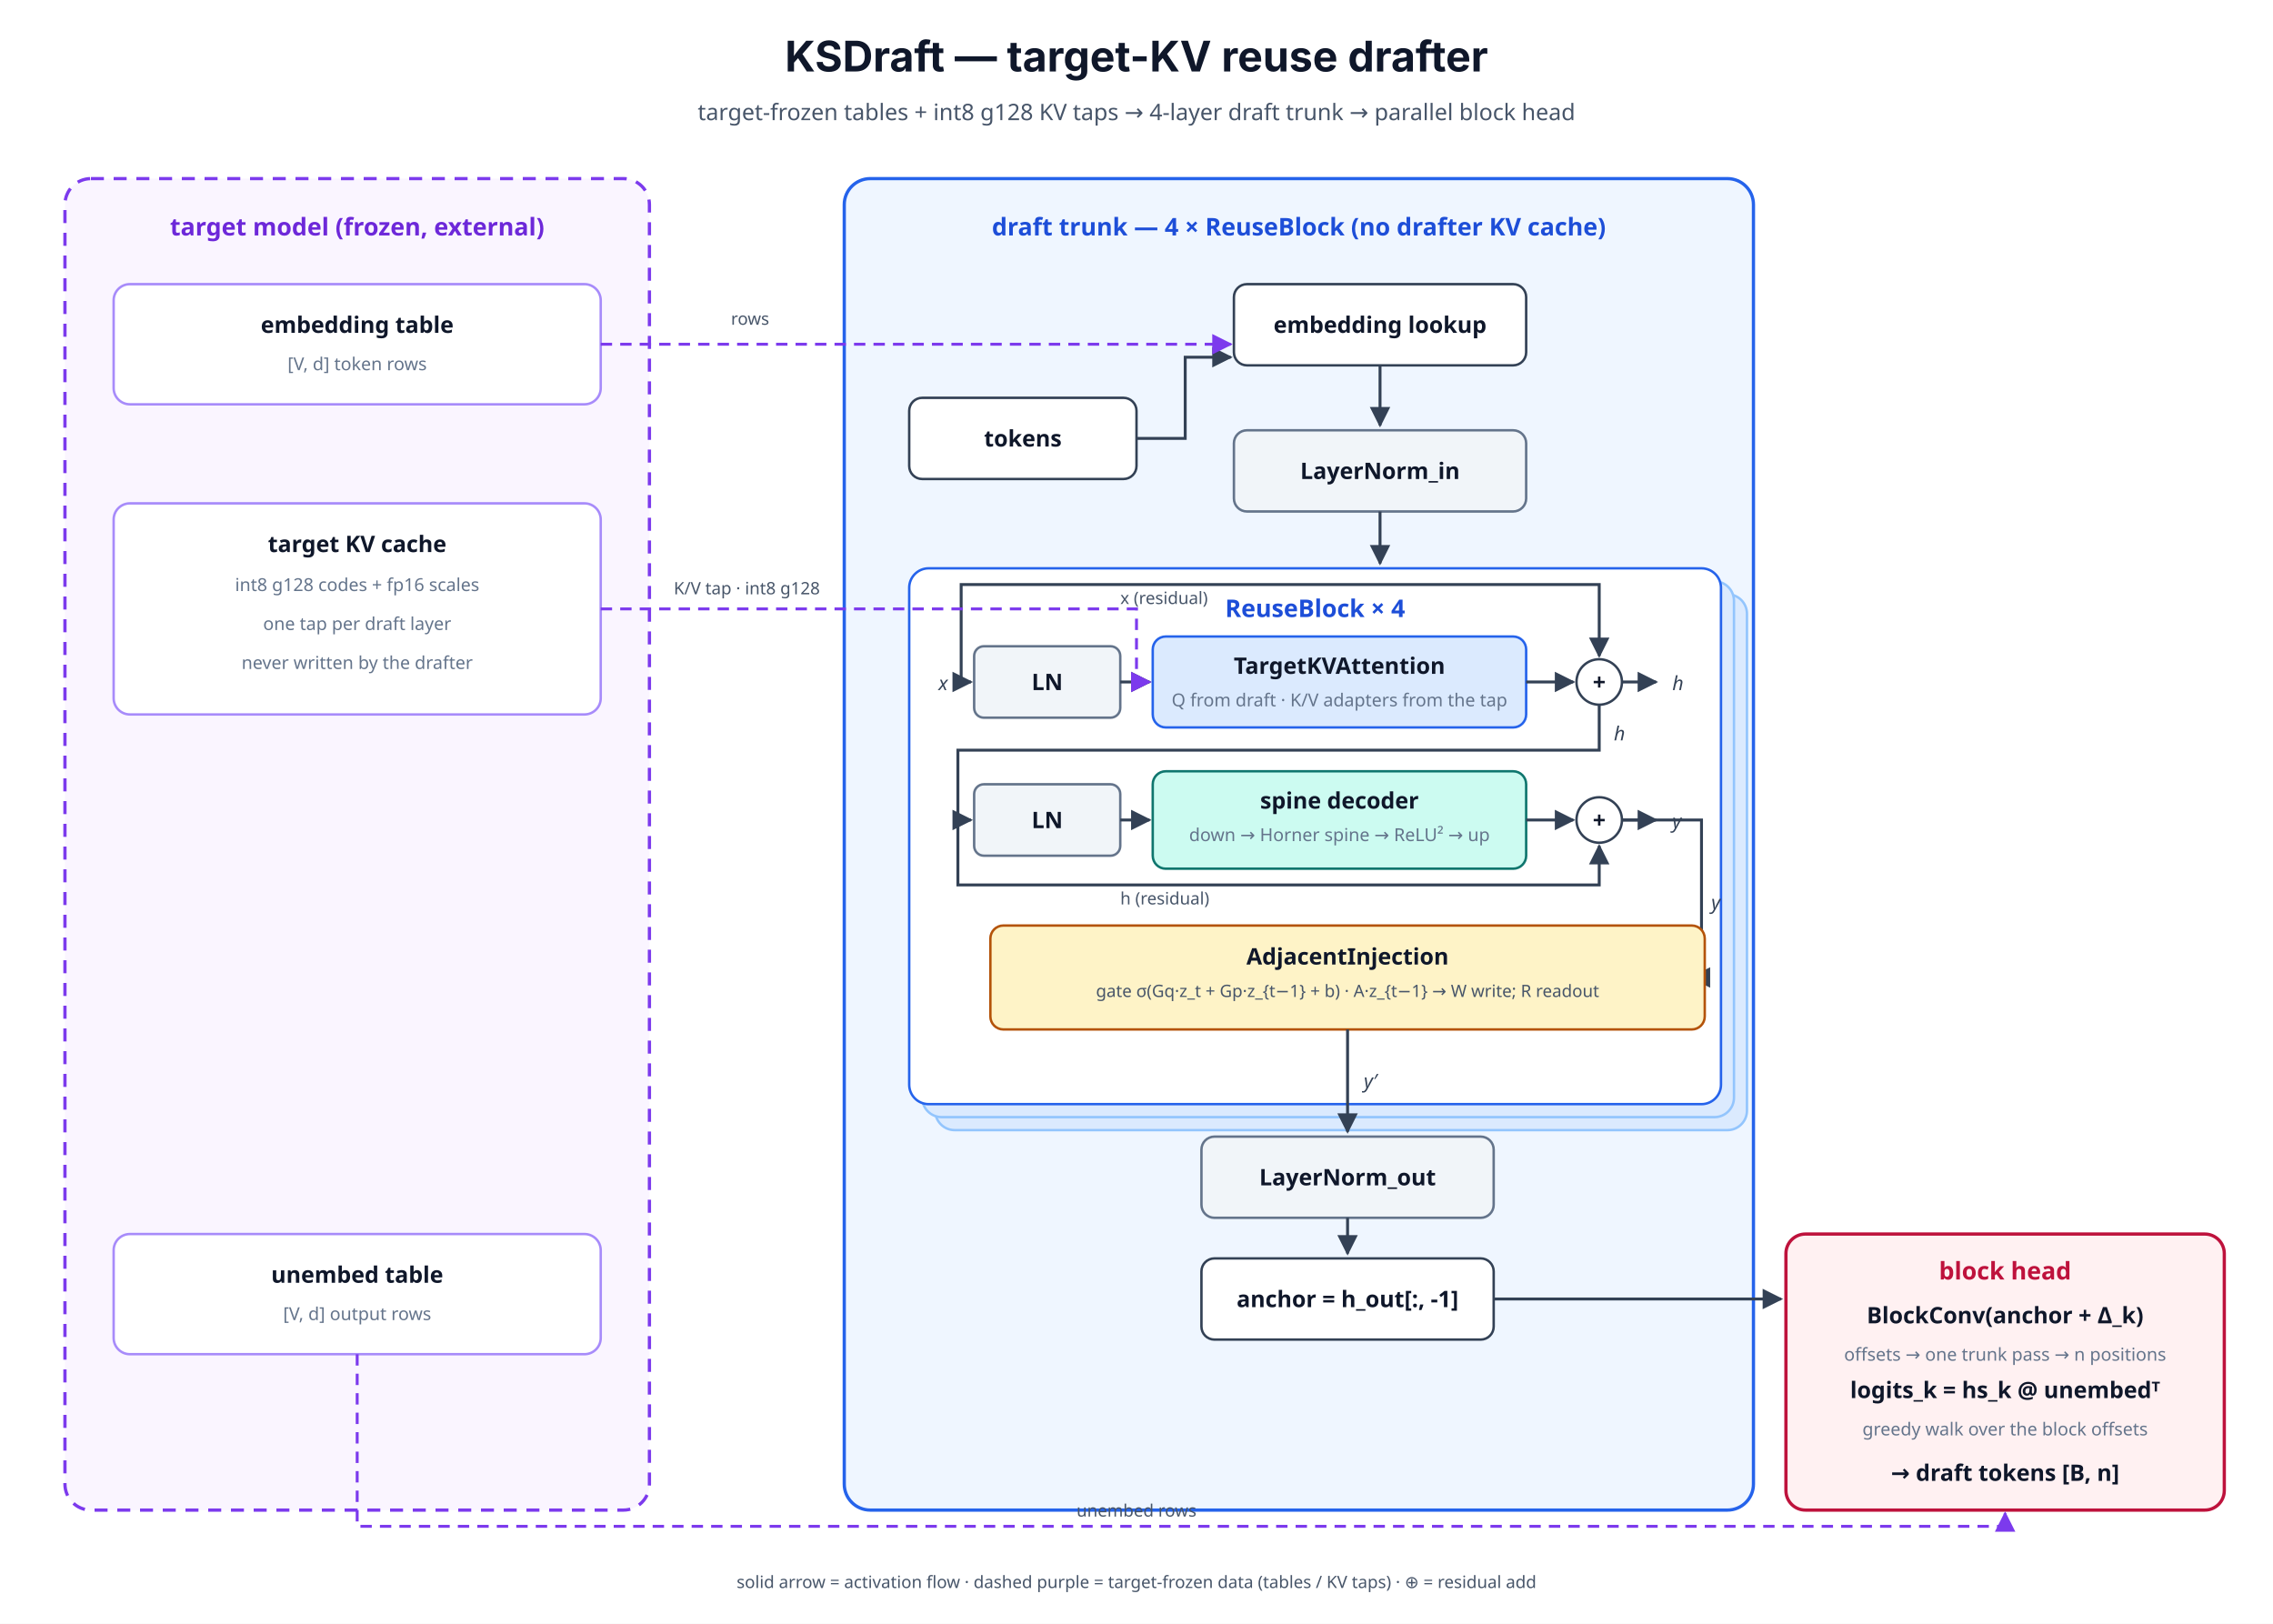
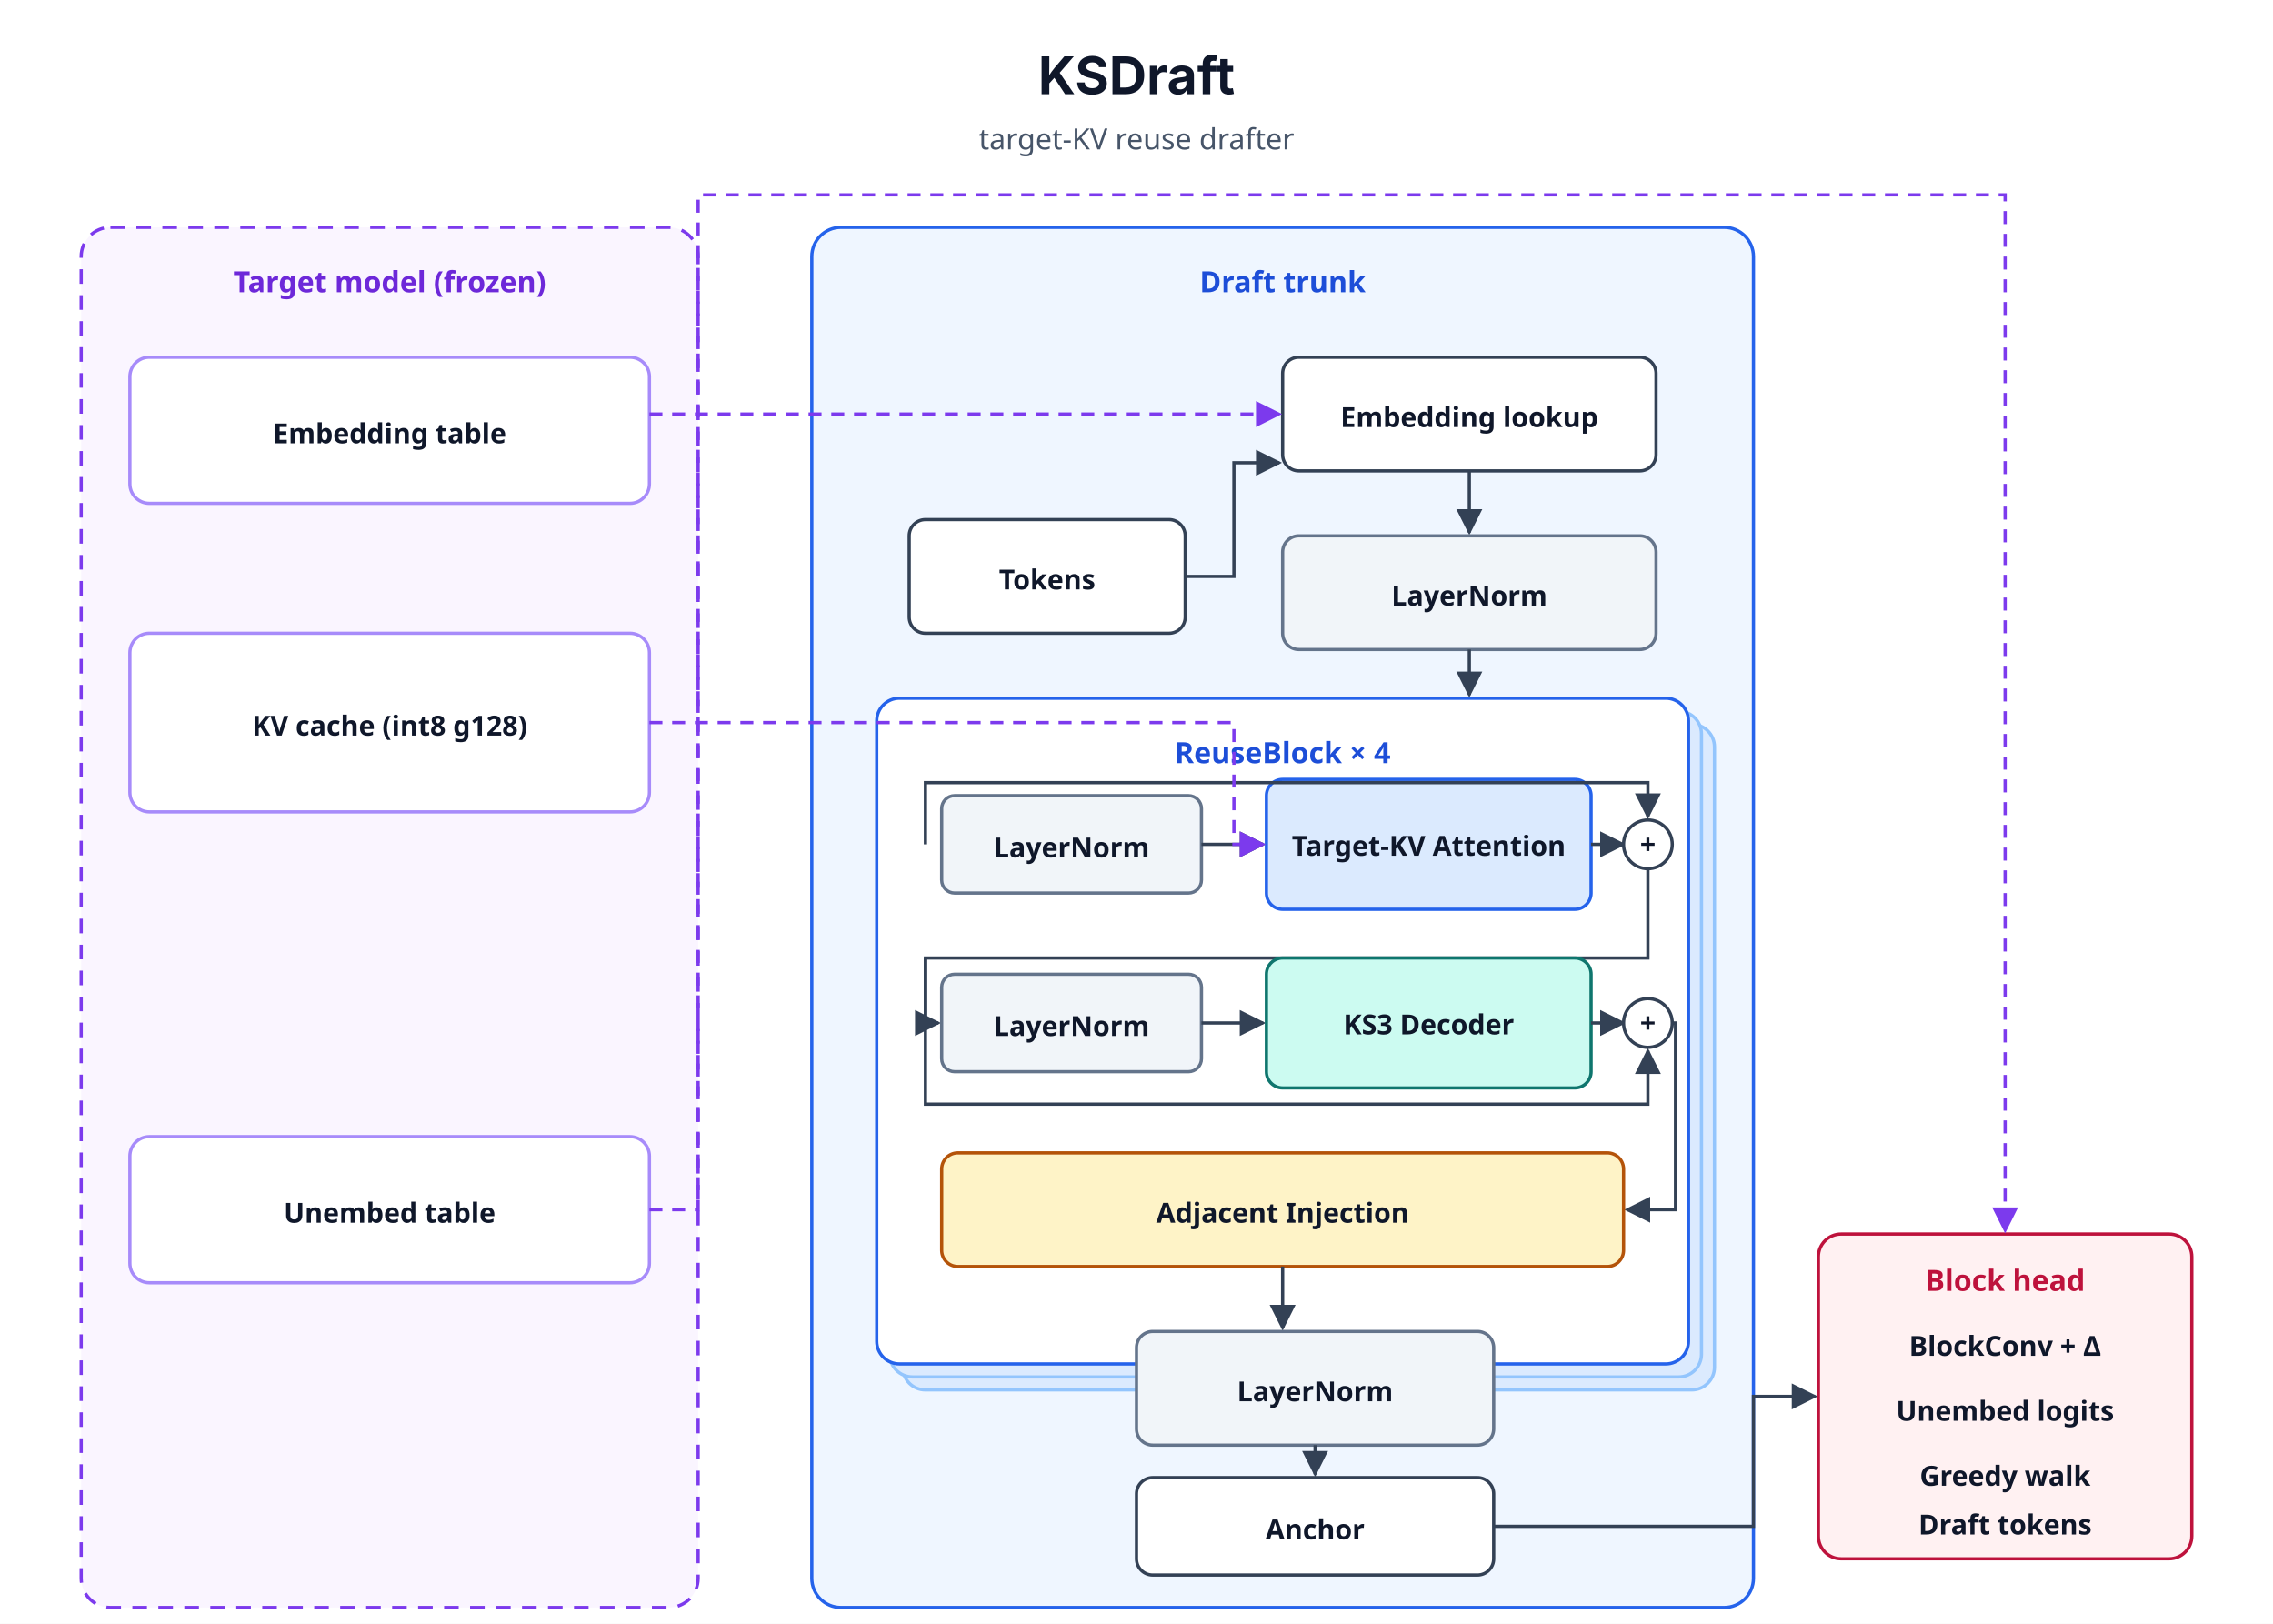
<svg xmlns="http://www.w3.org/2000/svg" viewBox="0 0 1400 1000" width="1400" height="1000" role="img" aria-label="KSDraft block diagram">
  <style>
-     .title { font: 700 26px ui-sans-serif, system-ui, -apple-system, "Segoe UI", sans-serif; fill: #0f172a; }
-     .subtitle { font: 400 14px ui-sans-serif, system-ui, sans-serif; fill: #475569; }
-     .panel { font: 700 15px ui-sans-serif, system-ui, sans-serif; }
-     .box-title { font: 700 14px ui-sans-serif, system-ui, sans-serif; fill: #0f172a; }
-     .box-sub { font: 400 11px ui-sans-serif, system-ui, sans-serif; fill: #64748b; }
-     .flow { font: italic 12px ui-sans-serif, system-ui, sans-serif; fill: #334155; }
-     .small { font: 400 10.5px ui-sans-serif, system-ui, sans-serif; fill: #475569; }
-     .arrow { stroke: #334155; stroke-width: 1.8; fill: none; marker-end: url(#arrow); }
-     .target-arrow { stroke: #7c3aed; stroke-width: 1.8; fill: none; stroke-dasharray: 7 5; marker-end: url(#arrow-purple); }
+     .title { font: 700 32px ui-sans-serif, system-ui, -apple-system, "Segoe UI", sans-serif; fill: #0f172a; }
+     .subtitle { font: 400 18px ui-sans-serif, system-ui, sans-serif; fill: #475569; }
+     .panel { font: 700 18px ui-sans-serif, system-ui, sans-serif; }
+     .box { font: 700 17px ui-sans-serif, system-ui, sans-serif; fill: #0f172a; }
+     .arrow { stroke: #334155; stroke-width: 2; fill: none; marker-end: url(#arrow); }
+     .target-arrow { stroke: #7c3aed; stroke-width: 2; fill: none; stroke-dasharray: 8 6; marker-end: url(#arrow-purple); }
  </style>
  <defs>
-     <marker id="arrow" viewBox="0 0 10 10" refX="9" refY="5" markerWidth="7" markerHeight="7" orient="auto-start-reverse">
+     <marker id="arrow" viewBox="0 0 10 10" refX="9" refY="5" markerWidth="8" markerHeight="8" orient="auto-start-reverse">
      <path d="M 0 0 L 10 5 L 0 10 z" fill="#334155" />
    </marker>
-     <marker id="arrow-purple" viewBox="0 0 10 10" refX="9" refY="5" markerWidth="7" markerHeight="7" orient="auto-start-reverse">
+     <marker id="arrow-purple" viewBox="0 0 10 10" refX="9" refY="5" markerWidth="8" markerHeight="8" orient="auto-start-reverse">
      <path d="M 0 0 L 10 5 L 0 10 z" fill="#7c3aed" />
    </marker>
  </defs>
  <rect x="0" y="0" width="1400" height="1000" fill="#ffffff" />
-   <text x="700" y="44" text-anchor="middle" class="title">KSDraft — target-KV reuse drafter</text>
-   <text x="700" y="74" text-anchor="middle" class="subtitle">target-frozen tables + int8 g128 KV taps → 4-layer draft trunk → parallel block head</text>
-   <rect x="40" y="110" width="360" height="820" rx="16" fill="#faf5ff" stroke="#7c3aed" stroke-width="2" stroke-dasharray="8 6" />
-   <text x="220" y="145" text-anchor="middle" class="panel" fill="#6d28d9">target model (frozen, external)</text>
-   <rect x="70" y="175" width="300" height="74" rx="10" fill="#ffffff" stroke="#a78bfa" stroke-width="1.5" />
-   <text x="220" y="205" text-anchor="middle" class="box-title">embedding table</text>
-   <text x="220" y="228" text-anchor="middle" class="box-sub">[V, d] token rows</text>
-   <rect x="70" y="310" width="300" height="130" rx="10" fill="#ffffff" stroke="#a78bfa" stroke-width="1.5" />
-   <text x="220" y="340" text-anchor="middle" class="box-title">target KV cache</text>
-   <text x="220" y="364" text-anchor="middle" class="box-sub">int8 g128 codes + fp16 scales</text>
-   <text x="220" y="388" text-anchor="middle" class="box-sub">one tap per draft layer</text>
-   <text x="220" y="412" text-anchor="middle" class="box-sub">never written by the drafter</text>
-   <rect x="70" y="760" width="300" height="74" rx="10" fill="#ffffff" stroke="#a78bfa" stroke-width="1.5" />
-   <text x="220" y="790" text-anchor="middle" class="box-title">unembed table</text>
-   <text x="220" y="813" text-anchor="middle" class="box-sub">[V, d] output rows</text>
-   <rect x="520" y="110" width="560" height="820" rx="16" fill="#eff6ff" stroke="#2563eb" stroke-width="2" />
-   <text x="800" y="145" text-anchor="middle" class="panel" fill="#1d4ed8">draft trunk — 4 × ReuseBlock (no drafter KV cache)</text>
-   <rect x="560" y="245" width="140" height="50" rx="8" fill="#ffffff" stroke="#334155" stroke-width="1.5" />
-   <text x="630" y="275" text-anchor="middle" class="box-title">tokens</text>
-   <path d="M 700 270 H 730 V 220 H 758" class="arrow" />
-   <rect x="760" y="175" width="180" height="50" rx="8" fill="#ffffff" stroke="#334155" stroke-width="1.5" />
-   <text x="850" y="205" text-anchor="middle" class="box-title">embedding lookup</text>
-   <path d="M 370 212 H 758" class="target-arrow" />
-   <text x="462" y="200" text-anchor="middle" class="small" fill="#7c3aed">rows</text>
-   <path d="M 850 225 V 262" class="arrow" />
-   <rect x="760" y="265" width="180" height="50" rx="8" fill="#f1f5f9" stroke="#64748b" stroke-width="1.5" />
-   <text x="850" y="295" text-anchor="middle" class="box-title">LayerNorm_in</text>
-   <path d="M 850 315 V 347" class="arrow" />
-   <rect x="576" y="366" width="500" height="330" rx="12" fill="#dbeafe" stroke="#93c5fd" stroke-width="1.5" />
-   <rect x="568" y="358" width="500" height="330" rx="12" fill="#dbeafe" stroke="#93c5fd" stroke-width="1.5" />
-   <rect x="560" y="350" width="500" height="330" rx="12" fill="#ffffff" stroke="#2563eb" stroke-width="1.5" />
-   <text x="810" y="380" text-anchor="middle" class="panel" fill="#1d4ed8">ReuseBlock × 4</text>
-   <text x="578" y="425" class="flow">x</text>
-   <path d="M 590 420 H 598" class="arrow" />
-   <rect x="600" y="398" width="90" height="44" rx="6" fill="#f1f5f9" stroke="#64748b" stroke-width="1.5" />
-   <text x="645" y="425" text-anchor="middle" class="box-title">LN</text>
-   <path d="M 690 420 H 708" class="arrow" />
-   <rect x="710" y="392" width="230" height="56" rx="8" fill="#dbeafe" stroke="#2563eb" stroke-width="1.5" />
-   <text x="825" y="415" text-anchor="middle" class="box-title">TargetKVAttention</text>
-   <text x="825" y="435" text-anchor="middle" class="box-sub">Q from draft · K/V adapters from the tap</text>
-   <path d="M 940 420 H 969" class="arrow" />
-   <circle cx="985" cy="420" r="14" fill="#ffffff" stroke="#334155" stroke-width="1.5" />
-   <text x="985" y="425" text-anchor="middle" class="box-title">+</text>
-   <path d="M 999 420 H 1020" class="arrow" />
-   <text x="1030" y="425" class="flow">h</text>
-   <path d="M 592 420 V 360 H 985 V 404" class="arrow" />
-   <text x="690" y="372" class="small">x (residual)</text>
-   <path d="M 985 434 V 462 H 590 V 505 H 598" class="arrow" />
-   <text x="994" y="456" class="flow">h</text>
-   <rect x="600" y="483" width="90" height="44" rx="6" fill="#f1f5f9" stroke="#64748b" stroke-width="1.5" />
-   <text x="645" y="510" text-anchor="middle" class="box-title">LN</text>
-   <path d="M 690 505 H 708" class="arrow" />
-   <rect x="710" y="475" width="230" height="60" rx="8" fill="#ccfbf1" stroke="#0f766e" stroke-width="1.5" />
-   <text x="825" y="498" text-anchor="middle" class="box-title">spine decoder</text>
-   <text x="825" y="518" text-anchor="middle" class="box-sub">down → Horner spine → ReLU² → up</text>
-   <path d="M 940 505 H 969" class="arrow" />
-   <circle cx="985" cy="505" r="14" fill="#ffffff" stroke="#334155" stroke-width="1.5" />
-   <text x="985" y="510" text-anchor="middle" class="box-title">+</text>
-   <path d="M 999 505 H 1020" class="arrow" />
-   <text x="1030" y="510" class="flow">y</text>
-   <path d="M 590 505 V 545 H 985 V 521" class="arrow" />
-   <text x="690" y="557" class="small">h (residual)</text>
-   <path d="M 999 505 H 1048 V 602 H 1042" class="arrow" />
-   <text x="1054" y="560" class="flow">y</text>
-   <rect x="610" y="570" width="440" height="64" rx="8" fill="#fef3c7" stroke="#b45309" stroke-width="1.5" />
-   <text x="830" y="594" text-anchor="middle" class="box-title">AdjacentInjection</text>
-   <text x="830" y="614" text-anchor="middle" class="small">gate σ(Gq·z_t + Gp·z_{t−1} + b) · A·z_{t−1} → W write; R readout</text>
-   <path d="M 830 634 V 697" class="arrow" />
-   <text x="840" y="670" class="flow">y′</text>
-   <rect x="740" y="700" width="180" height="50" rx="8" fill="#f1f5f9" stroke="#64748b" stroke-width="1.5" />
-   <text x="830" y="730" text-anchor="middle" class="box-title">LayerNorm_out</text>
-   <path d="M 830 750 V 772" class="arrow" />
-   <rect x="740" y="775" width="180" height="50" rx="8" fill="#ffffff" stroke="#334155" stroke-width="1.5" />
-   <text x="830" y="805" text-anchor="middle" class="box-title">anchor = h_out[:, -1]</text>
-   <path d="M 920 800 H 1097" class="arrow" />
-   <rect x="1100" y="760" width="270" height="170" rx="12" fill="#fff1f2" stroke="#be123c" stroke-width="2" />
-   <text x="1235" y="788" text-anchor="middle" class="panel" fill="#be123c">block head</text>
-   <text x="1235" y="815" text-anchor="middle" class="box-title">BlockConv(anchor + Δ_k)</text>
-   <text x="1235" y="838" text-anchor="middle" class="box-sub">offsets → one trunk pass → n positions</text>
-   <text x="1235" y="861" text-anchor="middle" class="box-title">logits_k = hs_k @ unembedᵀ</text>
-   <text x="1235" y="884" text-anchor="middle" class="box-sub">greedy walk over the block offsets</text>
-   <text x="1235" y="912" text-anchor="middle" class="box-title" fill="#be123c">→ draft tokens [B, n]</text>
-   <path d="M 220 834 V 940 H 1235 V 932" class="target-arrow" />
-   <text x="700" y="934" text-anchor="middle" class="small" fill="#7c3aed">unembed rows</text>
-   <path d="M 370 375 H 700 V 420 H 708" class="target-arrow" />
-   <text x="460" y="366" text-anchor="middle" class="small" fill="#7c3aed">K/V tap · int8 g128</text>
-   <text x="700" y="978" text-anchor="middle" class="small">solid arrow = activation flow · dashed purple = target-frozen data (tables / KV taps) · ⊕ = residual add</text>
+   <text x="700" y="58" text-anchor="middle" class="title">KSDraft</text>
+   <text x="700" y="92" text-anchor="middle" class="subtitle">target-KV reuse drafter</text>
+   <rect x="50" y="140" width="380" height="850" rx="18" fill="#faf5ff" stroke="#7c3aed" stroke-width="2" stroke-dasharray="9 7" />
+   <text x="240" y="180" text-anchor="middle" class="panel" fill="#6d28d9">Target model (frozen)</text>
+   <rect x="80" y="220" width="320" height="90" rx="12" fill="#ffffff" stroke="#a78bfa" stroke-width="2" />
+   <text x="240" y="273" text-anchor="middle" class="box">Embedding table</text>
+   <rect x="80" y="390" width="320" height="110" rx="12" fill="#ffffff" stroke="#a78bfa" stroke-width="2" />
+   <text x="240" y="453" text-anchor="middle" class="box">KV cache (int8 g128)</text>
+   <rect x="80" y="700" width="320" height="90" rx="12" fill="#ffffff" stroke="#a78bfa" stroke-width="2" />
+   <text x="240" y="753" text-anchor="middle" class="box">Unembed table</text>
+   <rect x="500" y="140" width="580" height="850" rx="18" fill="#eff6ff" stroke="#2563eb" stroke-width="2" />
+   <text x="790" y="180" text-anchor="middle" class="panel" fill="#1d4ed8">Draft trunk</text>
+   <rect x="560" y="320" width="170" height="70" rx="10" fill="#ffffff" stroke="#334155" stroke-width="2" />
+   <text x="645" y="363" text-anchor="middle" class="box">Tokens</text>
+   <path d="M 730 355 H 760 V 285 H 788" class="arrow" />
+   <rect x="790" y="220" width="230" height="70" rx="10" fill="#ffffff" stroke="#334155" stroke-width="2" />
+   <text x="905" y="263" text-anchor="middle" class="box">Embedding lookup</text>
+   <path d="M 400 255 H 788" class="target-arrow" />
+   <path d="M 905 290 V 328" class="arrow" />
+   <rect x="790" y="330" width="230" height="70" rx="10" fill="#f1f5f9" stroke="#64748b" stroke-width="2" />
+   <text x="905" y="373" text-anchor="middle" class="box">LayerNorm</text>
+   <path d="M 905 400 V 428" class="arrow" />
+   <rect x="556" y="446" width="500" height="410" rx="14" fill="#dbeafe" stroke="#93c5fd" stroke-width="2" />
+   <rect x="548" y="438" width="500" height="410" rx="14" fill="#dbeafe" stroke="#93c5fd" stroke-width="2" />
+   <rect x="540" y="430" width="500" height="410" rx="14" fill="#ffffff" stroke="#2563eb" stroke-width="2" />
+   <text x="790" y="470" text-anchor="middle" class="panel" fill="#1d4ed8">ReuseBlock × 4</text>
+   <rect x="580" y="490" width="160" height="60" rx="8" fill="#f1f5f9" stroke="#64748b" stroke-width="2" />
+   <text x="660" y="528" text-anchor="middle" class="box">LayerNorm</text>
+   <path d="M 740 520 H 778" class="arrow" />
+   <rect x="780" y="480" width="200" height="80" rx="10" fill="#dbeafe" stroke="#2563eb" stroke-width="2" />
+   <text x="880" y="527" text-anchor="middle" class="box">Target-KV Attention</text>
+   <path d="M 980 520 H 1000" class="arrow" />
+   <circle cx="1015" cy="520" r="15" fill="#ffffff" stroke="#334155" stroke-width="2" />
+   <text x="1015" y="526" text-anchor="middle" class="box">+</text>
+   <path d="M 570 520 V 482 H 1015 V 503" class="arrow" />
+   <path d="M 1015 535 V 590 H 570 V 630 H 578" class="arrow" />
+   <rect x="580" y="600" width="160" height="60" rx="8" fill="#f1f5f9" stroke="#64748b" stroke-width="2" />
+   <text x="660" y="638" text-anchor="middle" class="box">LayerNorm</text>
+   <path d="M 740 630 H 778" class="arrow" />
+   <rect x="780" y="590" width="200" height="80" rx="10" fill="#ccfbf1" stroke="#0f766e" stroke-width="2" />
+   <text x="880" y="637" text-anchor="middle" class="box">KS3 Decoder</text>
+   <path d="M 980 630 H 1000" class="arrow" />
+   <circle cx="1015" cy="630" r="15" fill="#ffffff" stroke="#334155" stroke-width="2" />
+   <text x="1015" y="636" text-anchor="middle" class="box">+</text>
+   <path d="M 570 590 V 680 H 1015 V 647" class="arrow" />
+   <path d="M 1030 630 H 1032 V 745 H 1002" class="arrow" />
+   <rect x="580" y="710" width="420" height="70" rx="10" fill="#fef3c7" stroke="#b45309" stroke-width="2" />
+   <text x="790" y="753" text-anchor="middle" class="box">Adjacent Injection</text>
+   <path d="M 790 780 V 818" class="arrow" />
+   <rect x="700" y="820" width="220" height="70" rx="10" fill="#f1f5f9" stroke="#64748b" stroke-width="2" />
+   <text x="810" y="863" text-anchor="middle" class="box">LayerNorm</text>
+   <path d="M 810 890 V 908" class="arrow" />
+   <rect x="700" y="910" width="220" height="60" rx="10" fill="#ffffff" stroke="#334155" stroke-width="2" />
+   <text x="810" y="948" text-anchor="middle" class="box">Anchor</text>
+   <path d="M 920 940 H 1080 V 860 H 1118" class="arrow" />
+   <rect x="1120" y="760" width="230" height="200" rx="14" fill="#fff1f2" stroke="#be123c" stroke-width="2" />
+   <text x="1235" y="795" text-anchor="middle" class="panel" fill="#be123c">Block head</text>
+   <text x="1235" y="835" text-anchor="middle" class="box">BlockConv + Δ</text>
+   <text x="1235" y="875" text-anchor="middle" class="box">Unembed logits</text>
+   <text x="1235" y="915" text-anchor="middle" class="box">Greedy walk</text>
+   <text x="1235" y="945" text-anchor="middle" class="box" fill="#be123c">Draft tokens</text>
+   <path d="M 400 745 H 430 V 120 H 1235 V 758" class="target-arrow" />
+   <path d="M 400 445 H 760 V 520 H 778" class="target-arrow" />
</svg>
